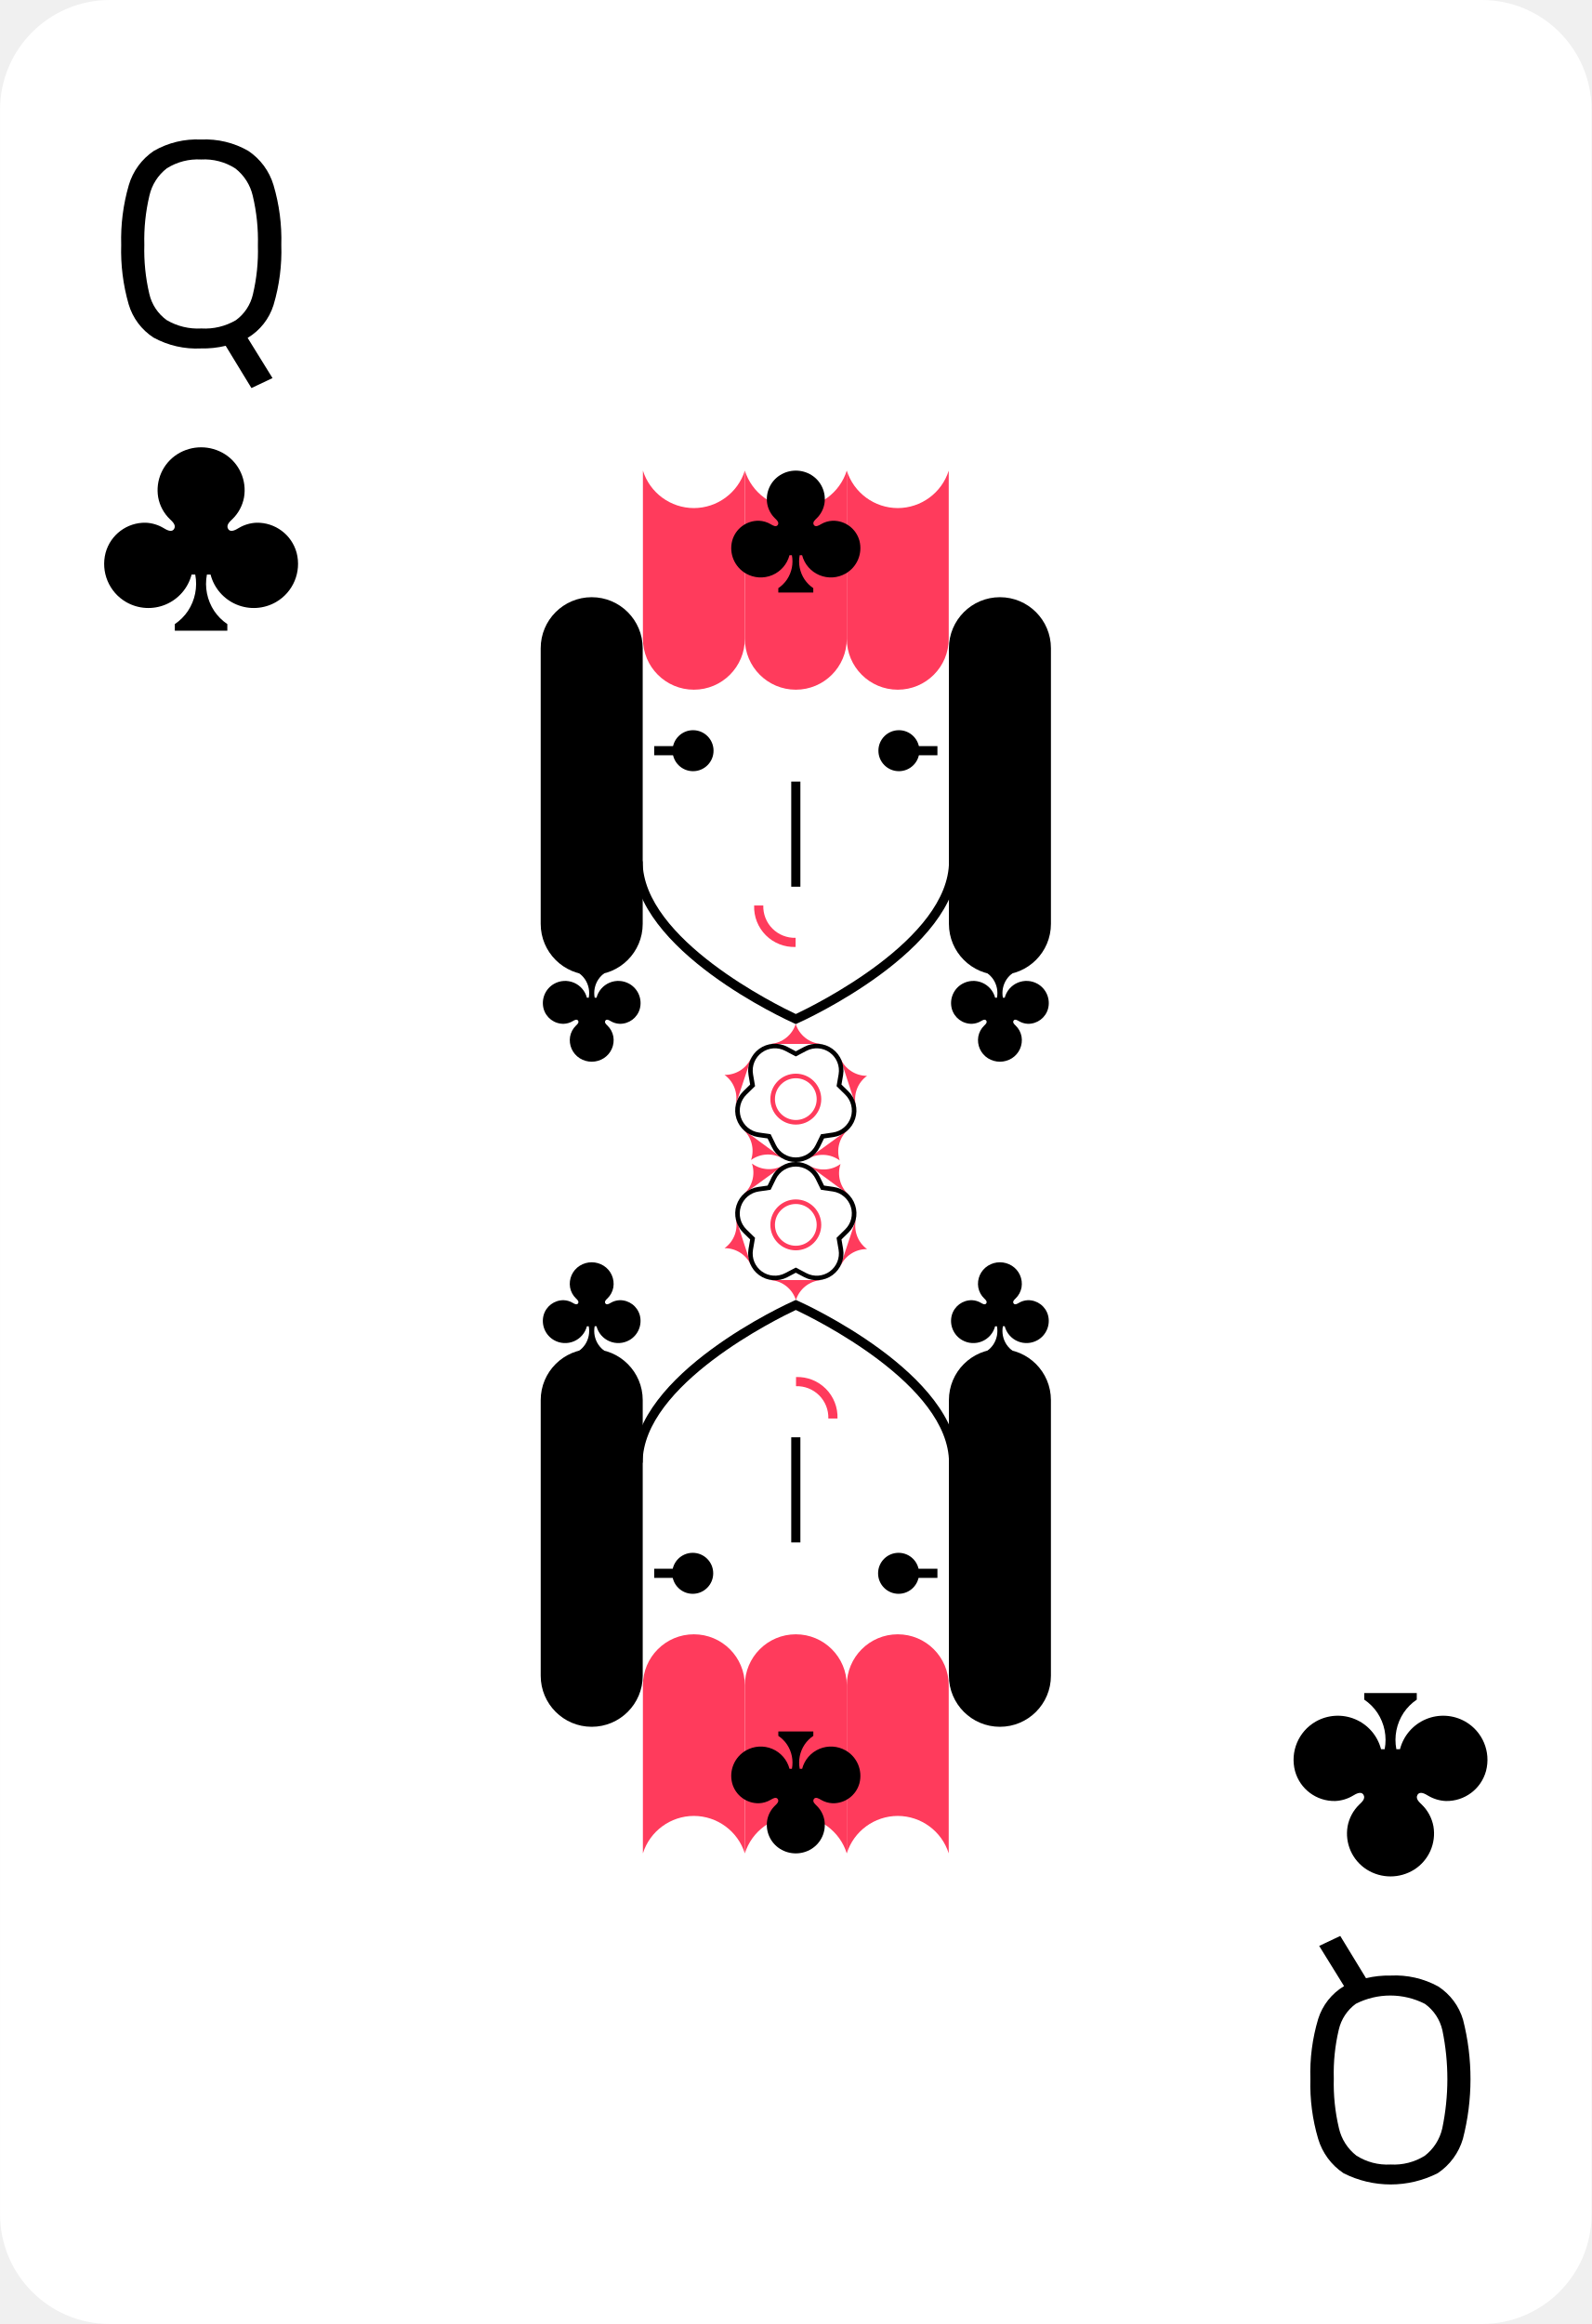
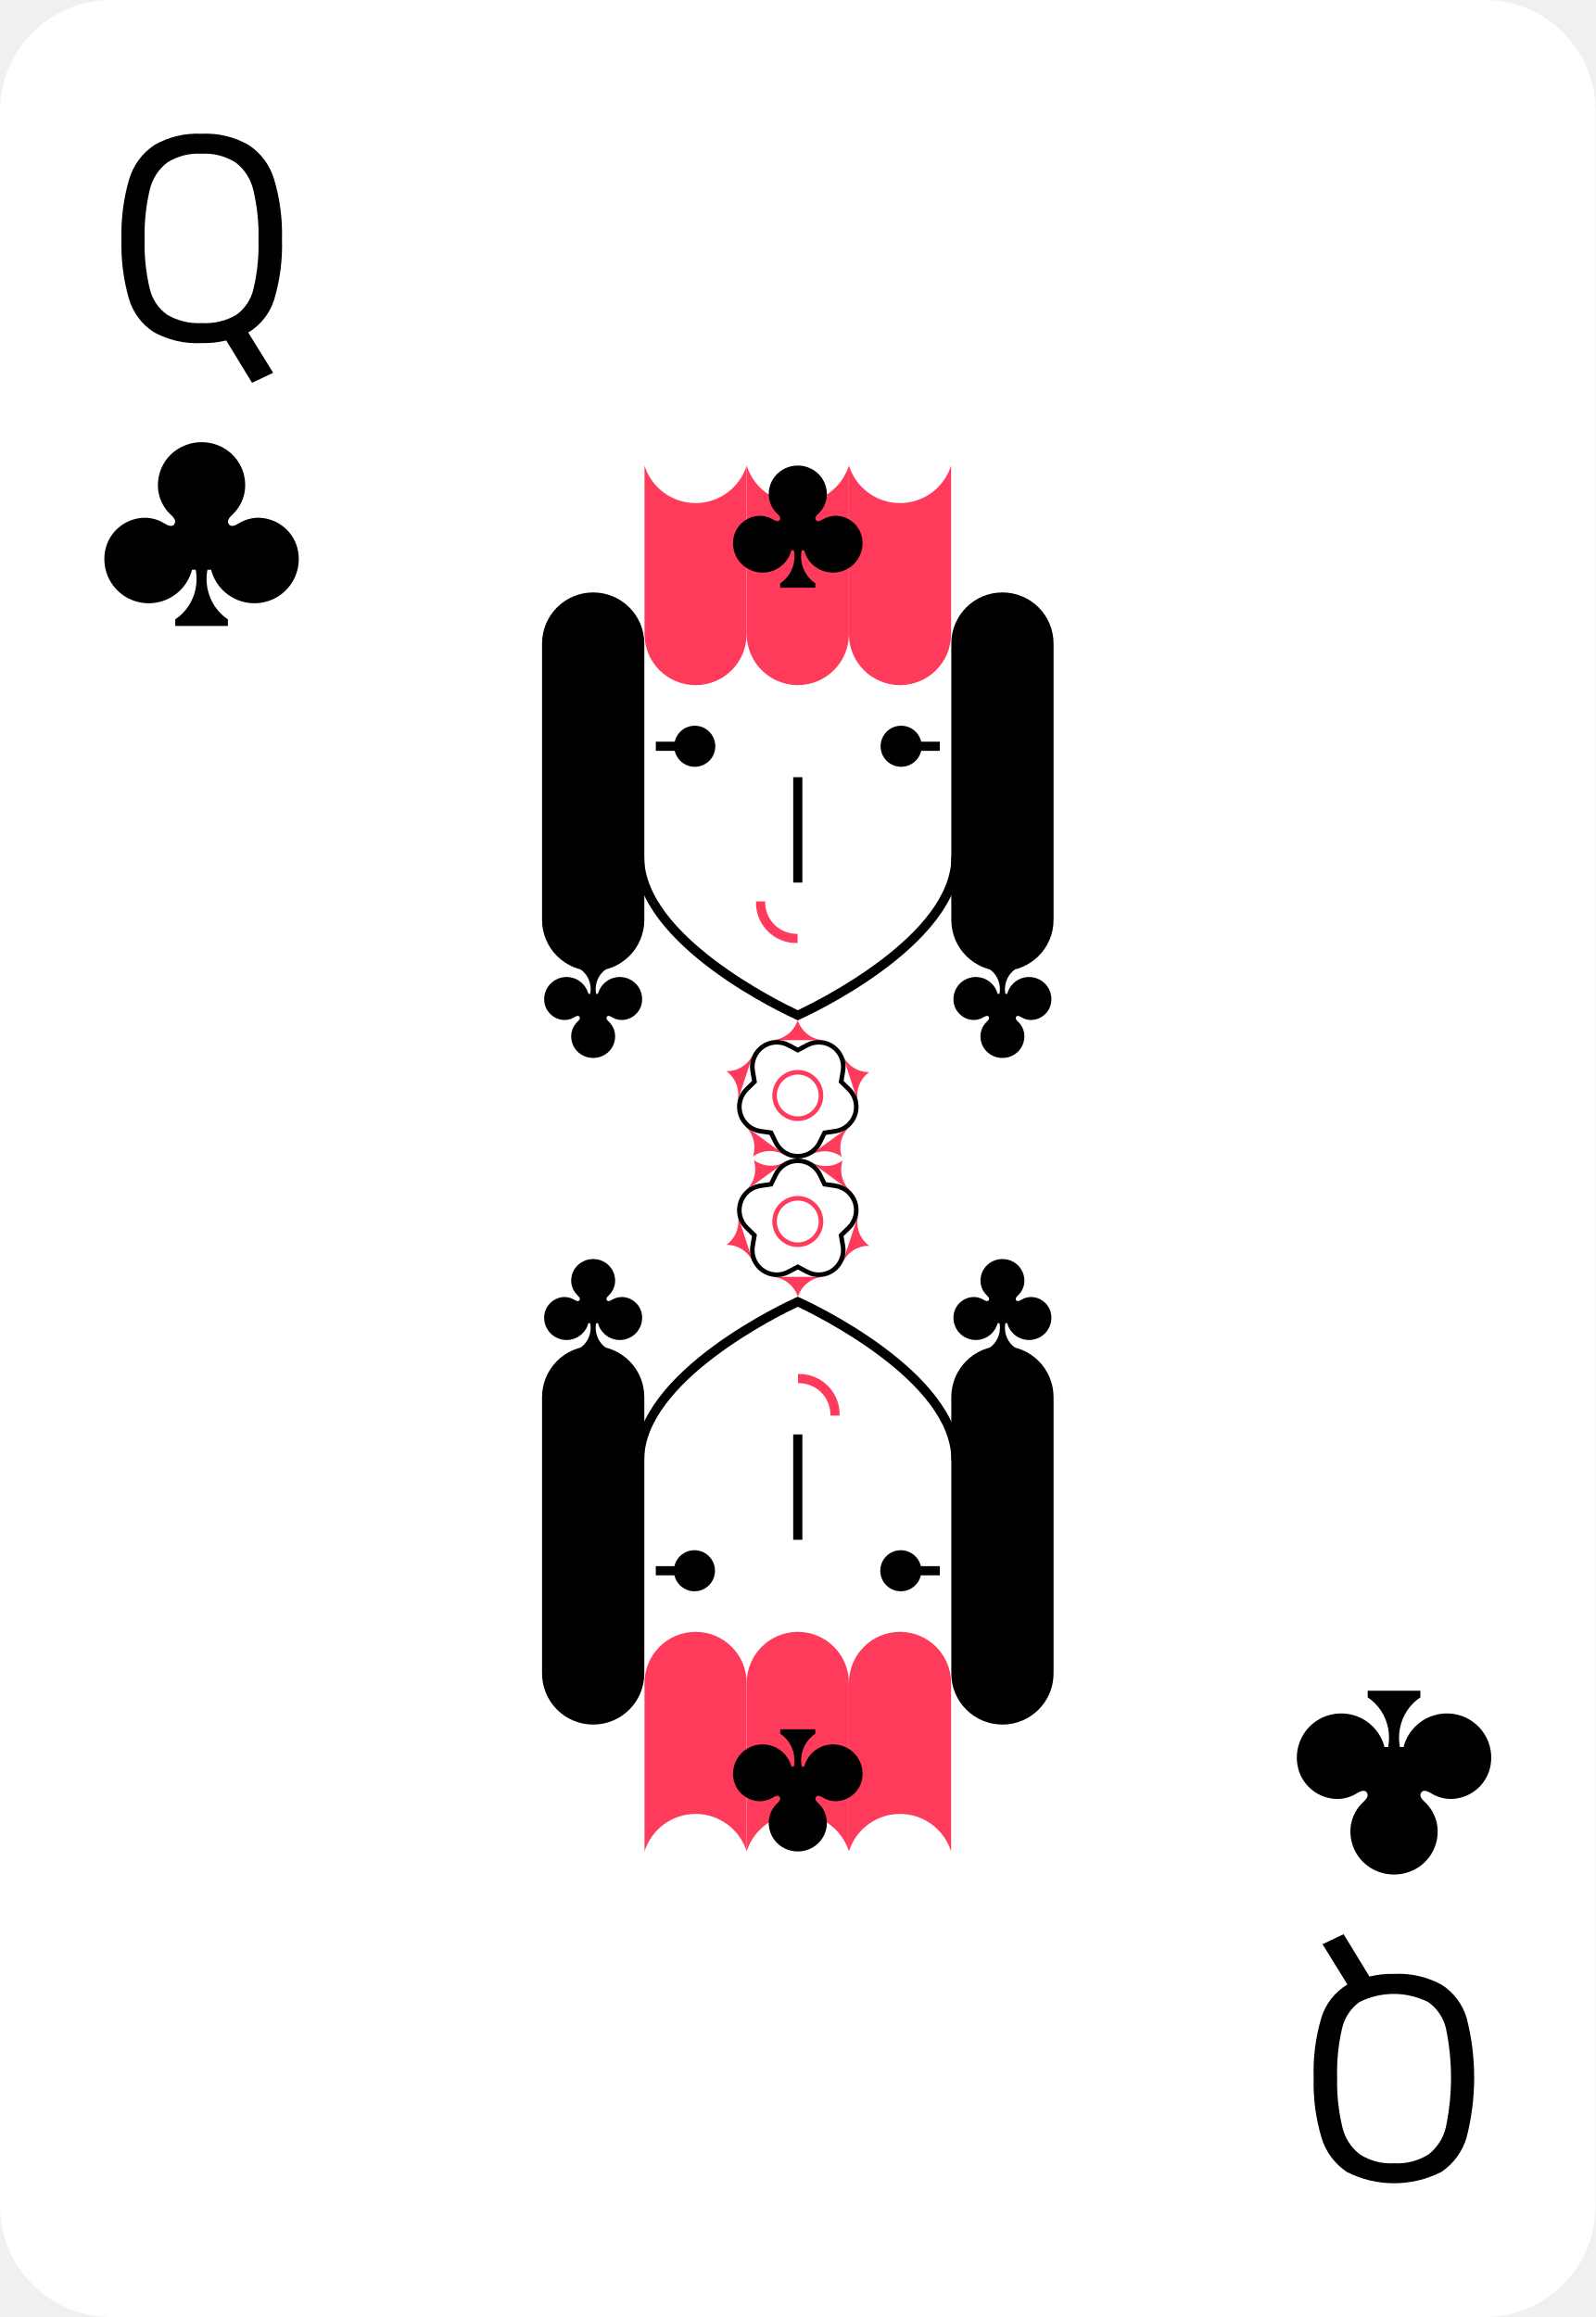
- <svg xmlns="http://www.w3.org/2000/svg" viewBox="0 0 87 127">
+ <svg xmlns="http://www.w3.org/2000/svg" viewBox="0 0 115 167">
  <defs>
    <style>.cls-1{fill:#fff;}.cls-2{fill:#ff3b5c;}</style>
  </defs>
  <g id="artwork">
-     <rect class="cls-1" x="0.002" width="86.995" height="127" rx="6" />
-     <path d="M12.336,18.897a5.225,5.225,0,0,1-1.344.144,4.893,4.893,0,0,1-2.6-.593A3.266,3.266,0,0,1,7.032,16.628a10.581,10.581,0,0,1-.407-3.247,10.616,10.616,0,0,1,.415-3.263,3.403,3.403,0,0,1,1.376-1.876A4.712,4.712,0,0,1,10.992,7.625a4.71,4.71,0,0,1,2.576.618,3.433,3.433,0,0,1,1.384,1.876,10.437,10.437,0,0,1,.425,3.263,10.302,10.302,0,0,1-.425,3.286,3.205,3.205,0,0,1-1.416,1.797l1.36,2.196-1.152.545Zm.553-1.395a2.416,2.416,0,0,0,.936-1.419,10.296,10.296,0,0,0,.272-2.67,10.511,10.511,0,0,0-.28-2.709A2.648,2.648,0,0,0,12.864,9.205a3.132,3.132,0,0,0-1.872-.489,3.17,3.17,0,0,0-1.872.481,2.61,2.61,0,0,0-.952,1.49,10.449,10.449,0,0,0-.279,2.694A10.421,10.421,0,0,0,8.16,16.051a2.434,2.434,0,0,0,.952,1.442,3.365,3.365,0,0,0,1.896.457A3.341,3.341,0,0,0,12.888,17.501Z" />
-     <path d="M16.214,30.207a2.227,2.227,0,0,0-2.196-1.642,2.068,2.068,0,0,0-.966.288c-.156.093-.45.275-.585.046-.122-.208.101-.401.234-.529a2.216,2.216,0,0,0,.638-1.189,2.331,2.331,0,0,0-1.048-2.362,2.434,2.434,0,0,0-2.596,0,2.331,2.331,0,0,0-1.048,2.362,2.216,2.216,0,0,0,.638,1.189c.133.128.356.322.234.529-.135.229-.429.047-.585-.046a2.068,2.068,0,0,0-.966-.288,2.227,2.227,0,0,0-2.196,1.642A2.409,2.409,0,0,0,6.9,32.904a2.44,2.44,0,0,0,3.573-1.507h.199a2.689,2.689,0,0,1-.398,1.989,2.648,2.648,0,0,1-.718.719v.36h2.87v-.36a2.648,2.648,0,0,1-.718-.719,2.689,2.689,0,0,1-.398-1.989h.199a2.44,2.44,0,0,0,3.573,1.507A2.409,2.409,0,0,0,16.214,30.207Z" />
-     <path d="M74.668,108.103a5.225,5.225,0,0,1,1.344-.144,4.893,4.893,0,0,1,2.6.593,3.265,3.265,0,0,1,1.36,1.82,13.09,13.09,0,0,1-.008,6.51,3.41,3.41,0,0,1-1.376,1.876,5.691,5.691,0,0,1-5.152,0,3.44,3.44,0,0,1-1.384-1.876,10.445,10.445,0,0,1-.425-3.263,10.309,10.309,0,0,1,.425-3.287,3.202,3.202,0,0,1,1.416-1.796l-1.36-2.197,1.152-.545Zm-.553,1.395a2.422,2.422,0,0,0-.936,1.419,10.301,10.301,0,0,0-.272,2.67,10.514,10.514,0,0,0,.28,2.71,2.648,2.648,0,0,0,.952,1.499,3.132,3.132,0,0,0,1.872.488,3.178,3.178,0,0,0,1.872-.48,2.616,2.616,0,0,0,.952-1.491,13.193,13.193,0,0,0,.008-5.363,2.44,2.44,0,0,0-.952-1.443,4.161,4.161,0,0,0-3.776-.008Z" />
-     <path d="M70.786,96.778a2.227,2.227,0,0,0,2.196,1.642,2.068,2.068,0,0,0,.966-.288c.156-.093.45-.275.585-.046.122.208-.101.401-.234.529a2.216,2.216,0,0,0-.638,1.189,2.331,2.331,0,0,0,1.048,2.362,2.434,2.434,0,0,0,2.596,0,2.331,2.331,0,0,0,1.048-2.362,2.216,2.216,0,0,0-.638-1.189c-.133-.128-.356-.322-.234-.529.135-.229.429-.047.585.046a2.068,2.068,0,0,0,.966.288,2.227,2.227,0,0,0,2.196-1.642,2.409,2.409,0,0,0-1.13-2.697,2.44,2.44,0,0,0-3.573,1.507h-.199a2.689,2.689,0,0,1,.398-1.989,2.648,2.648,0,0,1,.718-.719v-.36h-2.87v.36a2.649,2.649,0,0,1,.718.719,2.689,2.689,0,0,1,.398,1.989h-.199a2.44,2.44,0,0,0-3.573-1.507A2.409,2.409,0,0,0,70.786,96.778Z" />
-     <rect x="35.759" y="40.773" width="2.236" height="0.5" />
-     <rect x="49.005" y="40.773" width="2.236" height="0.5" />
-     <circle cx="49.135" cy="41.023" r="1.12" />
-     <circle cx="37.883" cy="41.023" r="1.12" />
-     <path class="cls-2" d="M42.118,57.048A1.575,1.575,0,0,0,43.495,55.957v-0l0-0v.001a1.575,1.575,0,0,0,1.377,1.091Z" />
-     <path class="cls-2" d="M45.931,57.819a1.575,1.575,0,0,0,1.463.972l.001-0-0.0 0.0 0.0 0-.001 0a1.575,1.575,0,0,0-.611,1.647Z" />
-     <path class="cls-2" d="M42.81,63.328a1.575,1.575,0,0,0-1.756.063l-0.0.001 0-0-0.0 0.0 0-.001a1.575,1.575,0,0,0-.463-1.694Z" />
-     <path class="cls-2" d="M41.075,57.776a1.575,1.575,0,0,1-1.469.964l-.001-0.0 0.0 0-0.0 0.0.001 0a1.575,1.575,0,0,1,.601,1.65Z" />
-     <path class="cls-2" d="M44.143,63.341a1.575,1.575,0,0,1,1.755.073l0.0.001-0-0.0 0.0 0-0-.001a1.575,1.575,0,0,1,.473-1.691Z" />
-     <path class="cls-1" d="M42.301,62.628l-.261-.531-.584-.085a1.342,1.342,0,0,1-.741-2.288l.422-.413-.1-.583a1.338,1.338,0,0,1,1.94-1.414l.522.275.522-.275a1.338,1.338,0,0,1,1.94,1.414l-.1.583.422.413a1.342,1.342,0,0,1-.741,2.288l-.584.085-.261.531A1.335,1.335,0,0,1,42.301,62.628Z" />
-     <path d="M43.5,63.501a1.452,1.452,0,0,1-1.311-.817l-.232-.472-.519-.075a1.467,1.467,0,0,1-.81-2.501l.375-.367-.088-.519a1.463,1.463,0,0,1,2.121-1.545l.464.245.464-.245a1.463,1.463,0,0,1,2.121,1.545l-.089.519.375.367a1.467,1.467,0,0,1-.81,2.501l-.519.075-.232.472A1.452,1.452,0,0,1,43.5,63.501ZM42.413,62.573a1.21,1.21,0,0,0,2.173,0l.29-.59.649-.094a1.217,1.217,0,0,0,.672-2.074l-.469-.459.111-.648a1.213,1.213,0,0,0-1.758-1.282L43.5,57.731l-.58-.306a1.213,1.213,0,0,0-1.758,1.282l.111.648-.469.459a1.217,1.217,0,0,0,.671,2.074l.649.094Z" />
-     <path class="cls-2" d="M43.5,58.923A1.141,1.141,0,1,1,42.359,60.064a1.142,1.142,0,0,1,1.141-1.141m0-.25A1.391,1.391,0,1,0,44.891,60.064a1.391,1.391,0,0,0-1.391-1.391Z" />
-     <rect x="43.25" y="42.71" width="0.5" height="5.746" />
-     <path class="cls-2" d="M37.928,27.765a2.928,2.928,0,0,1-2.786-2.047v9.186a2.786,2.786,0,0,0,2.786,2.786h0a2.786,2.786,0,0,0,2.786-2.786v-9.186A2.929,2.929,0,0,1,37.928,27.765Z" />
-     <path class="cls-2" d="M43.5,27.765a2.929,2.929,0,0,1-2.786-2.047v9.186a2.786,2.786,0,0,0,2.786,2.786H43.5a2.786,2.786,0,0,0,2.786-2.786v-9.186A2.928,2.928,0,0,1,43.5,27.765Z" />
-     <path class="cls-2" d="M49.073,27.765a2.929,2.929,0,0,1-2.786-2.047v9.186a2.786,2.786,0,0,0,2.786,2.786h0a2.786,2.786,0,0,0,2.786-2.786v-9.186A2.929,2.929,0,0,1,49.073,27.765Z" />
-     <path d="M43.5,55.963l-.102-.046c-.358-.16-8.772-3.983-8.772-8.852h.5c0,4.272,7.411,7.896,8.374,8.348.963-.453,8.374-4.076,8.374-8.348h.5c0,4.869-8.413,8.692-8.772,8.852Z" />
-     <path class="cls-2" d="M43.488,51.749a2.188,2.188,0,0,1-2.266-2.266h.5a1.716,1.716,0,0,0,1.767,1.766Z" />
-     <path d="M46.978,29.549a1.483,1.483,0,0,0-1.463-1.092,1.38,1.38,0,0,0-.644.191c-.104.062-.3.183-.389.031-.081-.138.067-.267.156-.352a1.472,1.472,0,0,0,.425-.79,1.548,1.548,0,0,0-.698-1.57,1.624,1.624,0,0,0-1.729,0,1.548,1.548,0,0,0-.698,1.57,1.472,1.472,0,0,0,.425.79c.089.085.237.214.156.352-.09.152-.285.031-.389-.031a1.38,1.38,0,0,0-.644-.191A1.483,1.483,0,0,0,40.022,29.549a1.6,1.6,0,0,0,.752,1.793,1.626,1.626,0,0,0,2.38-1.001h.132a1.784,1.784,0,0,1-.265,1.322,1.762,1.762,0,0,1-.478.478v.239h1.912v-.239a1.762,1.762,0,0,1-.478-.478,1.784,1.784,0,0,1-.265-1.322h.132a1.626,1.626,0,0,0,2.38,1.001A1.6,1.6,0,0,0,46.978,29.549Z" />
-     <rect x="51.869" y="32.635" width="5.576" height="20.641" rx="2.788" />
-     <path d="M52.026,55.122a1.121,1.121,0,0,0,1.106.826,1.043,1.043,0,0,0,.487-.145c.079-.047.227-.138.295-.023.061.104-.051.202-.118.266a1.113,1.113,0,0,0-.321.598,1.171,1.171,0,0,0,.528,1.187,1.228,1.228,0,0,0,1.308,0,1.171,1.171,0,0,0,.528-1.187,1.113,1.113,0,0,0-.321-.598c-.067-.064-.179-.162-.118-.266.068-.115.216-.024.295.023a1.043,1.043,0,0,0,.487.145,1.121,1.121,0,0,0,1.106-.826,1.21,1.21,0,0,0-.569-1.356,1.23,1.23,0,0,0-1.8.757h-.1a1.35,1.35,0,0,1,.2-1,1.333,1.333,0,0,1,.361-.362v-.181H53.934v.181a1.333,1.333,0,0,1,.361.362,1.35,1.35,0,0,1,.2 1h-.1a1.23,1.23,0,0,0-1.8-.757A1.21,1.21,0,0,0,52.026,55.122Z" />
-     <rect x="29.555" y="32.635" width="5.576" height="20.641" rx="2.788" />
-     <path d="M29.713,55.122a1.121,1.121,0,0,0,1.106.826,1.043,1.043,0,0,0,.487-.145c.079-.047.227-.138.295-.023.061.104-.051.202-.118.266a1.113,1.113,0,0,0-.321.598,1.171,1.171,0,0,0,.528,1.187,1.228,1.228,0,0,0,1.308,0,1.171,1.171,0,0,0,.528-1.187,1.113,1.113,0,0,0-.321-.598c-.067-.064-.179-.162-.118-.266.068-.115.216-.024.295.023a1.043,1.043,0,0,0,.487.145,1.121,1.121,0,0,0,1.106-.826,1.21,1.21,0,0,0-.569-1.356,1.23,1.23,0,0,0-1.8.757h-.1a1.35,1.35,0,0,1,.2-1,1.333,1.333,0,0,1,.361-.362v-.181H31.62v.181a1.333,1.333,0,0,1,.361.362,1.35,1.35,0,0,1,.2 1h-.1a1.23,1.23,0,0,0-1.8-.757A1.21,1.21,0,0,0,29.713,55.122Z" />
-     <rect x="49.005" y="85.727" width="2.236" height="0.5" />
-     <rect x="35.759" y="85.727" width="2.236" height="0.5" />
-     <circle cx="37.865" cy="85.977" r="1.12" />
-     <circle cx="49.117" cy="85.977" r="1.12" />
-     <path class="cls-2" d="M44.882,69.952A1.575,1.575,0,0,0,43.505,71.043v0l-0.0 0V71.043a1.575,1.575,0,0,0-1.377-1.091Z" />
-     <path class="cls-2" d="M41.069,69.181a1.575,1.575,0,0,0-1.463-.972l-.001 0.0 0-0-0-0.0.001-0a1.575,1.575,0,0,0,.611-1.647Z" />
-     <path class="cls-2" d="M44.19,63.672a1.575,1.575,0,0,0,1.756-.063l0-.001-0.0 0.0 0-0-0.0.001a1.575,1.575,0,0,0,.463,1.694Z" />
-     <path class="cls-2" d="M45.925,69.224a1.575,1.575,0,0,1,1.469-.964l.001 0-0-0.0 0-0-.001-0a1.575,1.575,0,0,1-.601-1.65Z" />
-     <path class="cls-2" d="M42.857,63.659a1.575,1.575,0,0,1-1.755-.073l-0-.001 0.0 0-0-0.0 0.0.001a1.575,1.575,0,0,1-.473,1.691Z" />
-     <path class="cls-1" d="M44.699,64.372l.261.531.584.085a1.342,1.342,0,0,1,.741,2.288l-.422.413.1.583a1.338,1.338,0,0,1-1.94,1.414L43.5,69.41l-.522.275a1.338,1.338,0,0,1-1.94-1.414l.1-.583-.422-.413a1.342,1.342,0,0,1,.741-2.288l.584-.085.261-.531A1.335,1.335,0,0,1,44.699,64.372Z" />
-     <path d="M43.5,63.499a1.452,1.452,0,0,1,1.311.817l.232.472.519.075a1.467,1.467,0,0,1,.81,2.501l-.375.367.088.519a1.463,1.463,0,0,1-2.121,1.545L43.5,69.551l-.464.245a1.463,1.463,0,0,1-2.121-1.545l.089-.519-.375-.367a1.467,1.467,0,0,1,.81-2.501l.519-.075.232-.472A1.452,1.452,0,0,1,43.5,63.499Zm1.086.928a1.21,1.21,0,0,0-2.173,0l-.29.59-.649.094a1.217,1.217,0,0,0-.672,2.074l.469.459-.111.648a1.213,1.213,0,0,0,1.758,1.282L43.5,69.269l.58.306a1.213,1.213,0,0,0,1.758-1.282l-.111-.648.469-.459a1.217,1.217,0,0,0-.671-2.074l-.649-.094Z" />
-     <path class="cls-2" d="M43.5,68.077A1.141,1.141,0,1,1,44.641,66.936a1.142,1.142,0,0,1-1.141,1.141m0,.25A1.391,1.391,0,1,0,42.109,66.936a1.391,1.391,0,0,0,1.391,1.391Z" />
-     <rect x="43.25" y="78.544" width="0.5" height="5.746" />
-     <path class="cls-2" d="M49.072,99.235a2.928,2.928,0,0,1,2.786,2.047v-9.186a2.786,2.786,0,0,0-2.786-2.786h-0a2.786,2.786,0,0,0-2.786,2.786v9.186A2.929,2.929,0,0,1,49.072,99.235Z" />
-     <path class="cls-2" d="M43.5,99.235a2.929,2.929,0,0,1,2.786,2.047v-9.186a2.786,2.786,0,0,0-2.786-2.786H43.5a2.786,2.786,0,0,0-2.786,2.786v9.186A2.928,2.928,0,0,1,43.5,99.235Z" />
-     <path class="cls-2" d="M37.927,99.235a2.929,2.929,0,0,1,2.786,2.047v-9.186a2.786,2.786,0,0,0-2.786-2.786h-0a2.786,2.786,0,0,0-2.786,2.786v9.186A2.929,2.929,0,0,1,37.927,99.235Z" />
-     <path d="M43.5,71.037l.102.046c.358.16,8.772,3.983,8.772,8.852h-.5c0-4.272-7.411-7.896-8.374-8.348-.963.453-8.374,4.076-8.374,8.348h-.5c0-4.869,8.413-8.692,8.772-8.852Z" />
-     <path class="cls-2" d="M43.512,75.251a2.188,2.188,0,0,1,2.266,2.266h-.5a1.716,1.716,0,0,0-1.767-1.766Z" />
-     <path d="M40.022,97.451a1.483,1.483,0,0,0,1.463,1.092,1.38,1.38,0,0,0,.644-.191c.104-.062.3-.183.389-.031.081.138-.067.267-.156.352a1.472,1.472,0,0,0-.425.79,1.548,1.548,0,0,0,.698,1.57,1.624,1.624,0,0,0,1.729,0,1.548,1.548,0,0,0,.698-1.57,1.472,1.472,0,0,0-.425-.79c-.089-.085-.237-.214-.156-.352.09-.152.285-.031.389.031a1.38,1.38,0,0,0,.644.191A1.483,1.483,0,0,0,46.978,97.451a1.6,1.6,0,0,0-.752-1.793,1.626,1.626,0,0,0-2.38,1.001h-.132a1.784,1.784,0,0,1,.265-1.322,1.762,1.762,0,0,1,.478-.478v-.239H42.544v.239a1.762,1.762,0,0,1,.478.478,1.784,1.784,0,0,1,.265,1.322h-.132a1.626,1.626,0,0,0-2.38-1.001A1.6,1.6,0,0,0,40.022,97.451Z" />
-     <rect x="29.555" y="73.724" width="5.576" height="20.641" rx="2.788" transform="translate(64.68668 168.0884) rotate(180)" />
-     <path d="M34.974,71.878a1.121,1.121,0,0,0-1.106-.826,1.043,1.043,0,0,0-.487.145c-.079.047-.227.138-.295.023-.061-.104.051-.202.118-.266a1.113,1.113,0,0,0,.321-.598,1.171,1.171,0,0,0-.528-1.187,1.228,1.228,0,0,0-1.308,0,1.171,1.171,0,0,0-.528,1.187,1.113,1.113,0,0,0,.321.598c.067.064.179.162.118.266-.068.115-.216.024-.295-.023a1.043,1.043,0,0,0-.487-.145,1.121,1.121,0,0,0-1.106.826,1.21,1.21,0,0,0,.569,1.356,1.23,1.23,0,0,0,1.8-.757h.1a1.35,1.35,0,0,1-.2 1,1.333,1.333,0,0,1-.361.362v.181h1.446V73.838a1.333,1.333,0,0,1-.361-.362,1.35,1.35,0,0,1-.2-1h.1a1.23,1.23,0,0,0,1.8.757A1.21,1.21,0,0,0,34.974,71.878Z" />
-     <rect x="51.869" y="73.724" width="5.576" height="20.641" rx="2.788" transform="translate(109.3133 168.0884) rotate(180)" />
-     <path d="M57.287,71.878a1.121,1.121,0,0,0-1.106-.826,1.043,1.043,0,0,0-.487.145c-.079.047-.227.138-.295.023-.061-.104.051-.202.118-.266a1.113,1.113,0,0,0,.321-.598,1.171,1.171,0,0,0-.528-1.187,1.228,1.228,0,0,0-1.308,0,1.171,1.171,0,0,0-.528,1.187,1.113,1.113,0,0,0,.321.598c.067.064.179.162.118.266-.068.115-.216.024-.295-.023a1.043,1.043,0,0,0-.487-.145,1.121,1.121,0,0,0-1.106.826,1.21,1.21,0,0,0,.569,1.356,1.23,1.23,0,0,0,1.8-.757h.1a1.35,1.35,0,0,1-.2 1,1.333,1.333,0,0,1-.361.362v.181H55.38V73.838a1.333,1.333,0,0,1-.361-.362,1.35,1.35,0,0,1-.2-1h.1a1.23,1.23,0,0,0,1.8.757A1.21,1.21,0,0,0,57.287,71.878Z" />
+     <rect class="cls-1" width="115" height="167" rx="8" />
+     <path d="M16.304,24.539a6.906,6.906,0,0,1-1.776.19,6.468,6.468,0,0,1-3.436-.784A4.318,4.318,0,0,1,9.293,21.54a13.987,13.987,0,0,1-.538-4.292,14.034,14.034,0,0,1,.549-4.313,4.499,4.499,0,0,1,1.819-2.48,6.229,6.229,0,0,1,3.405-.816,6.226,6.226,0,0,1,3.405.816,4.538,4.538,0,0,1,1.829,2.48,13.796,13.796,0,0,1,.562,4.313,13.619,13.619,0,0,1-.562,4.344,4.236,4.236,0,0,1-1.872,2.375l1.798,2.903-1.523.721Zm.731-1.845A3.194,3.194,0,0,0,18.271,20.818a13.61,13.61,0,0,0,.36-3.529,13.894,13.894,0,0,0-.37-3.581A3.501,3.501,0,0,0,17.002,11.726a4.14,4.14,0,0,0-2.475-.647,4.191,4.191,0,0,0-2.475.636,3.45,3.45,0,0,0-1.259,1.97,13.814,13.814,0,0,0-.369,3.561,13.776,13.776,0,0,0,.359,3.529,3.218,3.218,0,0,0,1.259,1.907,4.448,4.448,0,0,0,2.506.604A4.417,4.417,0,0,0,17.034,22.694Z" />
+     <path d="M21.43,39.489a2.943,2.943,0,0,0-2.903-2.171,2.734,2.734,0,0,0-1.278.38c-.207.123-.595.364-.773.061-.161-.275.133-.531.309-.7a2.929,2.929,0,0,0,.843-1.571,3.082,3.082,0,0,0-1.386-3.122,3.218,3.218,0,0,0-3.431,0,3.082,3.082,0,0,0-1.386,3.122,2.929,2.929,0,0,0,.843,1.571c.176.169.471.425.309.7-.178.303-.566.063-.773-.061a2.734,2.734,0,0,0-1.278-.38,2.943,2.943,0,0,0-2.903,2.171A3.185,3.185,0,0,0,9.118,43.055a3.226,3.226,0,0,0,4.724-1.992h.263a3.555,3.555,0,0,1-.526,2.629,3.501,3.501,0,0,1-.949.951v.475h3.795v-.475a3.501,3.501,0,0,1-.949-.951,3.555,3.555,0,0,1-.526-2.629h.263A3.226,3.226,0,0,0,19.937,43.055,3.185,3.185,0,0,0,21.43,39.489Z" />
+     <path d="M98.701,142.461a6.906,6.906,0,0,1,1.776-.19,6.468,6.468,0,0,1,3.436.784,4.316,4.316,0,0,1,1.798,2.406,17.304,17.304,0,0,1-.01,8.605,4.508,4.508,0,0,1-1.819,2.48,7.522,7.522,0,0,1-6.811,0,4.547,4.547,0,0,1-1.829-2.48,13.807,13.807,0,0,1-.562-4.313,13.627,13.627,0,0,1,.562-4.345,4.233,4.233,0,0,1,1.872-2.374l-1.798-2.904,1.523-.721Zm-.731,1.845a3.202,3.202,0,0,0-1.237,1.876,13.617,13.617,0,0,0-.36,3.529,13.899,13.899,0,0,0,.37,3.582,3.501,3.501,0,0,0,1.259,1.982,4.141,4.141,0,0,0,2.475.646,4.2,4.2,0,0,0,2.475-.635,3.458,3.458,0,0,0,1.259-1.972,17.439,17.439,0,0,0,.01-7.089,3.225,3.225,0,0,0-1.259-1.908,5.5,5.5,0,0,0-4.992-.01Z" />
+     <path d="M93.57,127.49a2.943,2.943,0,0,0,2.903,2.171,2.734,2.734,0,0,0,1.278-.38c.207-.123.595-.364.773-.061.161.275-.133.531-.309.7a2.929,2.929,0,0,0-.843,1.571A3.082,3.082,0,0,0,98.757,134.613a3.218,3.218,0,0,0,3.431,0,3.082,3.082,0,0,0,1.386-3.122,2.929,2.929,0,0,0-.843-1.571c-.176-.169-.471-.425-.309-.7.178-.303.566-.063.773.061a2.734,2.734,0,0,0,1.278.38,2.943,2.943,0,0,0,2.903-2.171,3.185,3.185,0,0,0-1.493-3.566,3.226,3.226,0,0,0-4.724,1.992h-.263a3.555,3.555,0,0,1,.526-2.629,3.501,3.501,0,0,1,.949-.951v-.475H98.575v.475a3.501,3.501,0,0,1,.949.951,3.555,3.555,0,0,1,.526,2.629h-.263a3.226,3.226,0,0,0-4.724-1.992A3.185,3.185,0,0,0,93.57,127.49Z" />
+     <rect x="47.267" y="53.457" width="2.956" height="0.661" />
+     <rect x="64.777" y="53.457" width="2.956" height="0.661" />
+     <circle cx="64.948" cy="53.787" r="1.48" />
+     <circle cx="50.075" cy="53.787" r="1.48" />
+     <path class="cls-2" d="M55.673,74.971a2.082,2.082,0,0,0,1.821-1.442v-0l0-0v.001a2.082,2.082,0,0,0,1.82,1.442Z" />
+     <path class="cls-2" d="M60.713,75.991A2.082,2.082,0,0,0,62.648,77.275l.001-0-0.0 0.0.001 0-.001 0a2.082,2.082,0,0,0-.807,2.177Z" />
+     <path class="cls-2" d="M56.588,83.273a2.082,2.082,0,0,0-2.321.083l-.001.001 0-0-.001 0.0.001-.001a2.082,2.082,0,0,0-.612-2.24Z" />
+     <path class="cls-2" d="M54.294,75.933A2.082,2.082,0,0,1,52.352,77.207l-.001-0.0 0.0 0-.001 0.0.001 0a2.082,2.082,0,0,1,.795,2.182Z" />
+     <path class="cls-2" d="M58.35,83.29a2.082,2.082,0,0,1,2.32.097l.001.001-0-0.0.001 0-.001-.001a2.082,2.082,0,0,1,.626-2.236Z" />
+     <path class="cls-1" d="M55.915,82.347l-.345-.701-.772-.112a1.774,1.774,0,0,1-.979-3.024l.558-.546-.132-.771a1.768,1.768,0,0,1,2.564-1.869l.69.364.69-.364A1.768,1.768,0,0,1,60.754,77.192l-.132.771.558.546a1.774,1.774,0,0,1-.979,3.024l-.772.112-.345.701A1.764,1.764,0,0,1,55.915,82.347Z" />
+     <path d="M57.5,83.501a1.92,1.92,0,0,1-1.733-1.081l-.307-.624-.685-.1a1.94,1.94,0,0,1-1.071-3.306l.496-.485-.117-.686a1.933,1.933,0,0,1,2.804-2.043l.613.323.613-.323A1.934,1.934,0,0,1,60.917,77.22l-.117.686.496.485A1.94,1.94,0,0,1,60.225,81.697l-.685.1-.307.624A1.92,1.92,0,0,1,57.5,83.501Zm-1.436-1.226a1.599,1.599,0,0,0,2.872,0l.384-.78.858-.125a1.609,1.609,0,0,0,.888-2.742l-.62-.607.147-.856a1.603,1.603,0,0,0-2.324-1.695l-.767.405-.767-.405a1.603,1.603,0,0,0-2.324,1.695l.146.856-.62.607a1.609,1.609,0,0,0,.888,2.742l.858.125Z" />
+     <path class="cls-2" d="M57.5,77.45a1.508,1.508,0,1,1-1.508,1.508,1.51,1.51,0,0,1,1.508-1.508m0-.33a1.838,1.838,0,1,0,1.838,1.838,1.838,1.838,0,0,0-1.838-1.838Z" />
+     <rect x="57.17" y="56.017" width="0.661" height="7.596" />
+     <path class="cls-2" d="M50.134,36.262a3.871,3.871,0,0,1-3.683-2.706V45.699a3.683,3.683,0,0,0,3.682,3.683H50.134a3.683,3.683,0,0,0,3.682-3.683V33.556A3.871,3.871,0,0,1,50.134,36.262Z" />
+     <path class="cls-2" d="M57.5,36.262a3.872,3.872,0,0,1-3.683-2.706V45.699a3.683,3.683,0,0,0,3.682,3.683H57.5a3.683,3.683,0,0,0,3.682-3.683V33.556A3.871,3.871,0,0,1,57.5,36.262Z" />
+     <path class="cls-2" d="M64.867,36.262a3.872,3.872,0,0,1-3.683-2.706V45.699a3.683,3.683,0,0,0,3.682,3.683h.001a3.683,3.683,0,0,0,3.682-3.683V33.556A3.871,3.871,0,0,1,64.867,36.262Z" />
+     <path d="M57.5,73.537l-.135-.06c-.473-.212-11.595-5.266-11.595-11.702h.661c0,5.647,9.796,10.437,11.07,11.036,1.273-.598,11.069-5.389,11.069-11.036h.661c0,6.436-11.122,11.49-11.595,11.702Z" />
+     <path class="cls-2" d="M57.484,67.966a2.892,2.892,0,0,1-2.995-2.996h.661a2.268,2.268,0,0,0,2.335,2.335Z" />
+     <path d="M62.098,38.619a1.96,1.96,0,0,0-1.934-1.443,1.824,1.824,0,0,0-.851.253c-.138.082-.396.242-.515.04-.107-.182.089-.353.206-.465a1.945,1.945,0,0,0,.561-1.044,2.047,2.047,0,0,0-.923-2.075,2.147,2.147,0,0,0-2.285,0,2.047,2.047,0,0,0-.923,2.075,1.945,1.945,0,0,0,.561,1.044c.117.112.314.283.206.465-.119.201-.377.042-.515-.04a1.824,1.824,0,0,0-.851-.253,1.96,1.96,0,0,0-1.934,1.443,2.115,2.115,0,0,0,.995,2.37,2.15,2.15,0,0,0,3.146-1.324h.175a2.359,2.359,0,0,1-.35,1.747,2.329,2.329,0,0,1-.632.632v.316h2.527v-.316a2.329,2.329,0,0,1-.632-.632,2.359,2.359,0,0,1-.35-1.747h.175a2.15,2.15,0,0,0,3.146,1.324A2.115,2.115,0,0,0,62.098,38.619Z" />
+     <rect x="68.563" y="42.7" width="7.371" height="27.285" rx="3.685" />
+     <path d="M68.771,72.425a1.482,1.482,0,0,0,1.463,1.091,1.379,1.379,0,0,0,.644-.191c.104-.062.3-.183.389-.031.081.138-.067.267-.156.352a1.471,1.471,0,0,0-.425.79,1.548,1.548,0,0,0,.698,1.569,1.624,1.624,0,0,0,1.729,0,1.548,1.548,0,0,0,.698-1.569,1.471,1.471,0,0,0-.425-.79c-.089-.085-.237-.214-.156-.352.09-.152.285-.031.389.031a1.379,1.379,0,0,0,.644.191,1.482,1.482,0,0,0,1.463-1.091,1.6,1.6,0,0,0-.752-1.793,1.626,1.626,0,0,0-2.38,1.001h-.132a1.784,1.784,0,0,1,.265-1.321,1.762,1.762,0,0,1,.478-.478v-.239H71.292v.239a1.762,1.762,0,0,1,.478.478,1.784,1.784,0,0,1,.265,1.321h-.132a1.626,1.626,0,0,0-2.38-1.001A1.6,1.6,0,0,0,68.771,72.425Z" />
+     <rect x="39.067" y="42.7" width="7.371" height="27.285" rx="3.685" />
+     <path d="M39.274,72.425a1.482,1.482,0,0,0,1.463,1.091,1.379,1.379,0,0,0,.644-.191c.104-.062.3-.183.389-.031.081.138-.067.267-.156.352a1.471,1.471,0,0,0-.425.79,1.548,1.548,0,0,0,.698,1.569,1.624,1.624,0,0,0,1.729,0,1.548,1.548,0,0,0,.698-1.569,1.471,1.471,0,0,0-.425-.79c-.089-.085-.237-.214-.156-.352.09-.152.285-.031.389.031a1.379,1.379,0,0,0,.644.191,1.482,1.482,0,0,0,1.463-1.091,1.6,1.6,0,0,0-.752-1.793,1.626,1.626,0,0,0-2.38,1.001H42.965a1.784,1.784,0,0,1,.265-1.321,1.762,1.762,0,0,1,.478-.478v-.239H41.796v.239a1.762,1.762,0,0,1,.478.478,1.784,1.784,0,0,1,.265,1.321h-.132a1.626,1.626,0,0,0-2.38-1.001A1.6,1.6,0,0,0,39.274,72.425Z" />
+     <rect x="64.777" y="112.882" width="2.956" height="0.661" />
+     <rect x="47.267" y="112.882" width="2.956" height="0.661" />
+     <circle cx="50.052" cy="113.213" r="1.48" />
+     <circle cx="64.925" cy="113.213" r="1.48" />
+     <path class="cls-2" d="M59.327,92.029a2.082,2.082,0,0,0-1.821,1.442v0l-0.0 0v-.001a2.082,2.082,0,0,0-1.82-1.442Z" />
+     <path class="cls-2" d="M54.287,91.009A2.082,2.082,0,0,0,52.352,89.725l-.001 0.0 0-0-.001-0.0.001-0a2.082,2.082,0,0,0,.807-2.177Z" />
+     <path class="cls-2" d="M58.412,83.727a2.082,2.082,0,0,0,2.321-.083l.001-.001-0.0 0.0.001-0-.001.001a2.082,2.082,0,0,0,.612,2.24Z" />
+     <path class="cls-2" d="M60.706,91.067A2.082,2.082,0,0,1,62.648,89.793l.001 0-0-0.0.001-0-.001-0a2.082,2.082,0,0,1-.795-2.182Z" />
+     <path class="cls-2" d="M56.65,83.71a2.082,2.082,0,0,1-2.32-.097l-.001-.001 0.0 0-.001-0.0.001.001a2.082,2.082,0,0,1-.626,2.236Z" />
+     <path class="cls-1" d="M59.085,84.653l.345.701.772.112a1.774,1.774,0,0,1,.979,3.024l-.558.546.132.771a1.768,1.768,0,0,1-2.564,1.869l-.69-.364-.69.364a1.768,1.768,0,0,1-2.564-1.869l.132-.771-.558-.546a1.774,1.774,0,0,1,.979-3.024l.772-.112.345-.701A1.764,1.764,0,0,1,59.085,84.653Z" />
+     <path d="M57.5,83.499a1.92,1.92,0,0,1,1.733,1.081l.307.624.685.1a1.94,1.94,0,0,1,1.071,3.306l-.496.485.117.686a1.933,1.933,0,0,1-2.804,2.043l-.613-.323-.613.323A1.934,1.934,0,0,1,54.083,89.78l.117-.686-.496-.485a1.94,1.94,0,0,1,1.071-3.306l.685-.1.307-.624A1.92,1.92,0,0,1,57.5,83.499Zm1.436,1.226a1.599,1.599,0,0,0-2.872,0l-.384.78-.858.125a1.609,1.609,0,0,0-.888,2.742l.62.607-.147.856a1.603,1.603,0,0,0,2.324,1.695l.767-.405.767.405a1.603,1.603,0,0,0,2.324-1.695l-.146-.856.62-.607a1.609,1.609,0,0,0-.888-2.742l-.858-.125Z" />
+     <path class="cls-2" d="M57.5,89.55a1.508,1.508,0,1,1,1.508-1.508,1.51,1.51,0,0,1-1.508,1.508m0,.33a1.838,1.838,0,1,0-1.838-1.838,1.838,1.838,0,0,0,1.838,1.838Z" />
+     <rect x="57.169" y="103.387" width="0.661" height="7.596" />
+     <path class="cls-2" d="M64.866,130.738a3.871,3.871,0,0,1,3.683,2.706V121.301a3.683,3.683,0,0,0-3.682-3.683H64.866a3.683,3.683,0,0,0-3.682,3.683V133.444A3.871,3.871,0,0,1,64.866,130.738Z" />
+     <path class="cls-2" d="M57.5,130.738a3.872,3.872,0,0,1,3.683,2.706V121.301a3.683,3.683,0,0,0-3.682-3.683H57.5a3.683,3.683,0,0,0-3.682,3.683V133.444A3.871,3.871,0,0,1,57.5,130.738Z" />
+     <path class="cls-2" d="M50.133,130.738a3.872,3.872,0,0,1,3.683,2.706V121.301a3.683,3.683,0,0,0-3.682-3.683h-.001a3.683,3.683,0,0,0-3.682,3.683V133.444A3.871,3.871,0,0,1,50.133,130.738Z" />
+     <path d="M57.5,93.463l.135.06c.473.212,11.595,5.266,11.595,11.702h-.661c0-5.647-9.796-10.437-11.07-11.036-1.273.598-11.069,5.389-11.069,11.036h-.661c0-6.436,11.122-11.49,11.595-11.702Z" />
+     <path class="cls-2" d="M57.516,99.034a2.892,2.892,0,0,1,2.995,2.996h-.661A2.268,2.268,0,0,0,57.515,99.695Z" />
+     <path d="M52.902,128.381a1.96,1.96,0,0,0,1.934,1.443,1.824,1.824,0,0,0,.851-.253c.138-.082.396-.242.515-.04.107.182-.089.353-.206.465a1.945,1.945,0,0,0-.561,1.044,2.047,2.047,0,0,0,.923,2.075,2.147,2.147,0,0,0,2.285,0,2.047,2.047,0,0,0,.923-2.075,1.945,1.945,0,0,0-.561-1.044c-.117-.112-.314-.283-.206-.465.119-.201.377-.042.515.04a1.824,1.824,0,0,0,.851.253,1.96,1.96,0,0,0,1.934-1.443,2.115,2.115,0,0,0-.995-2.37,2.15,2.15,0,0,0-3.146,1.324h-.175a2.359,2.359,0,0,1,.35-1.747,2.329,2.329,0,0,1,.632-.632v-.316H56.236v.316a2.329,2.329,0,0,1,.632.632,2.359,2.359,0,0,1,.35,1.747h-.175a2.15,2.15,0,0,0-3.146-1.324A2.115,2.115,0,0,0,52.902,128.381Z" />
+     <rect x="39.067" y="97.015" width="7.371" height="27.285" rx="3.685" />
+     <path d="M46.229,94.575a1.482,1.482,0,0,0-1.463-1.091,1.379,1.379,0,0,0-.644.191c-.104.062-.3.183-.389.031-.081-.138.067-.267.156-.352a1.471,1.471,0,0,0,.425-.79,1.548,1.548,0,0,0-.698-1.569,1.624,1.624,0,0,0-1.729,0,1.548,1.548,0,0,0-.698,1.569,1.471,1.471,0,0,0,.425.79c.089.085.237.214.156.352-.09.152-.285.031-.389-.031a1.379,1.379,0,0,0-.644-.191,1.482,1.482,0,0,0-1.463,1.091,1.6,1.6,0,0,0,.752,1.793,1.626,1.626,0,0,0,2.38-1.001h.132a1.784,1.784,0,0,1-.265,1.321,1.762,1.762,0,0,1-.478.478v.239H43.708v-.239a1.762,1.762,0,0,1-.478-.478,1.784,1.784,0,0,1-.265-1.321h.132a1.626,1.626,0,0,0,2.38,1.001A1.6,1.6,0,0,0,46.229,94.575Z" />
+     <rect x="68.563" y="97.015" width="7.371" height="27.285" rx="3.685" />
+     <path d="M75.726,94.575a1.482,1.482,0,0,0-1.463-1.091,1.379,1.379,0,0,0-.644.191c-.104.062-.3.183-.389.031-.081-.138.067-.267.156-.352a1.471,1.471,0,0,0,.425-.79,1.548,1.548,0,0,0-.698-1.569,1.624,1.624,0,0,0-1.729,0,1.548,1.548,0,0,0-.698,1.569,1.471,1.471,0,0,0,.425.79c.089.085.237.214.156.352-.09.152-.285.031-.389-.031a1.379,1.379,0,0,0-.644-.191,1.482,1.482,0,0,0-1.463,1.091,1.6,1.6,0,0,0,.752,1.793,1.626,1.626,0,0,0,2.38-1.001h.132a1.784,1.784,0,0,1-.265,1.321,1.762,1.762,0,0,1-.478.478v.239h1.912v-.239a1.762,1.762,0,0,1-.478-.478,1.784,1.784,0,0,1-.265-1.321h.132a1.626,1.626,0,0,0,2.38,1.001A1.6,1.6,0,0,0,75.726,94.575Z" />
  </g>
</svg>
